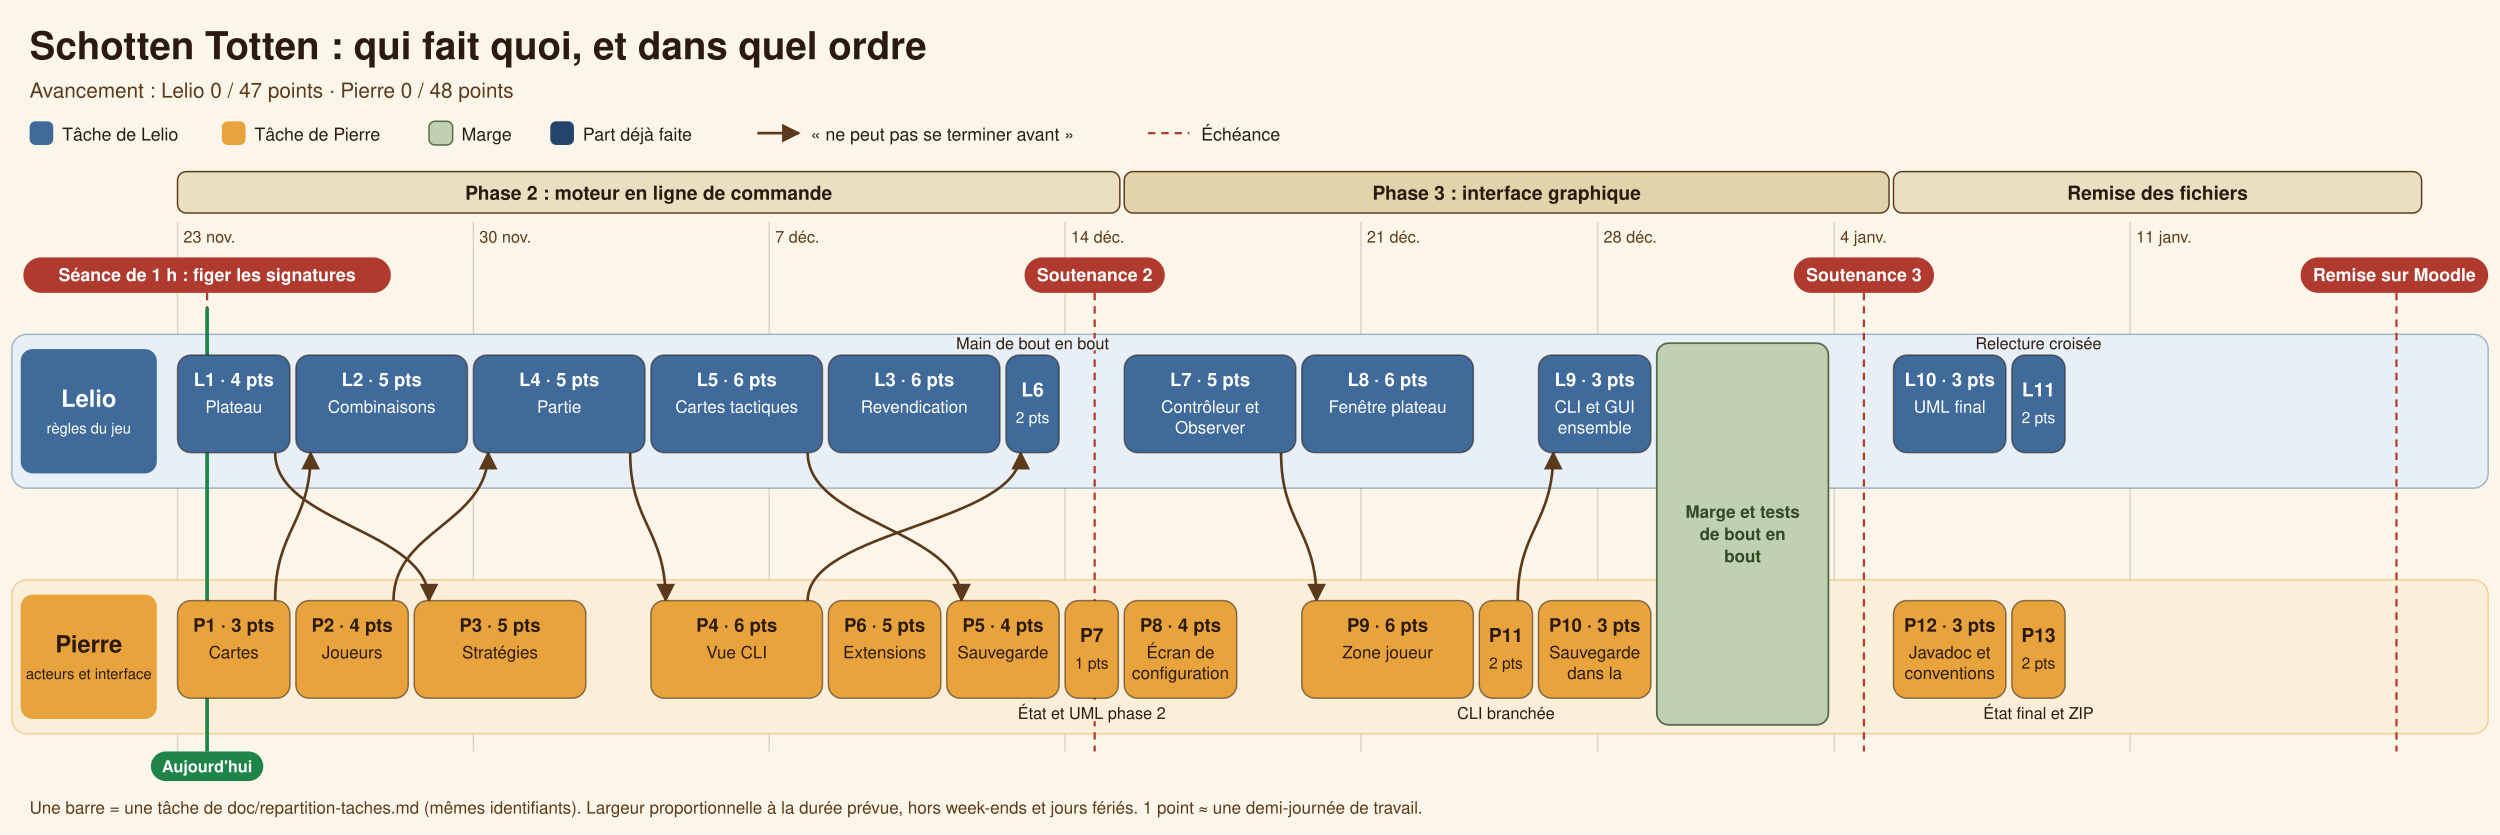
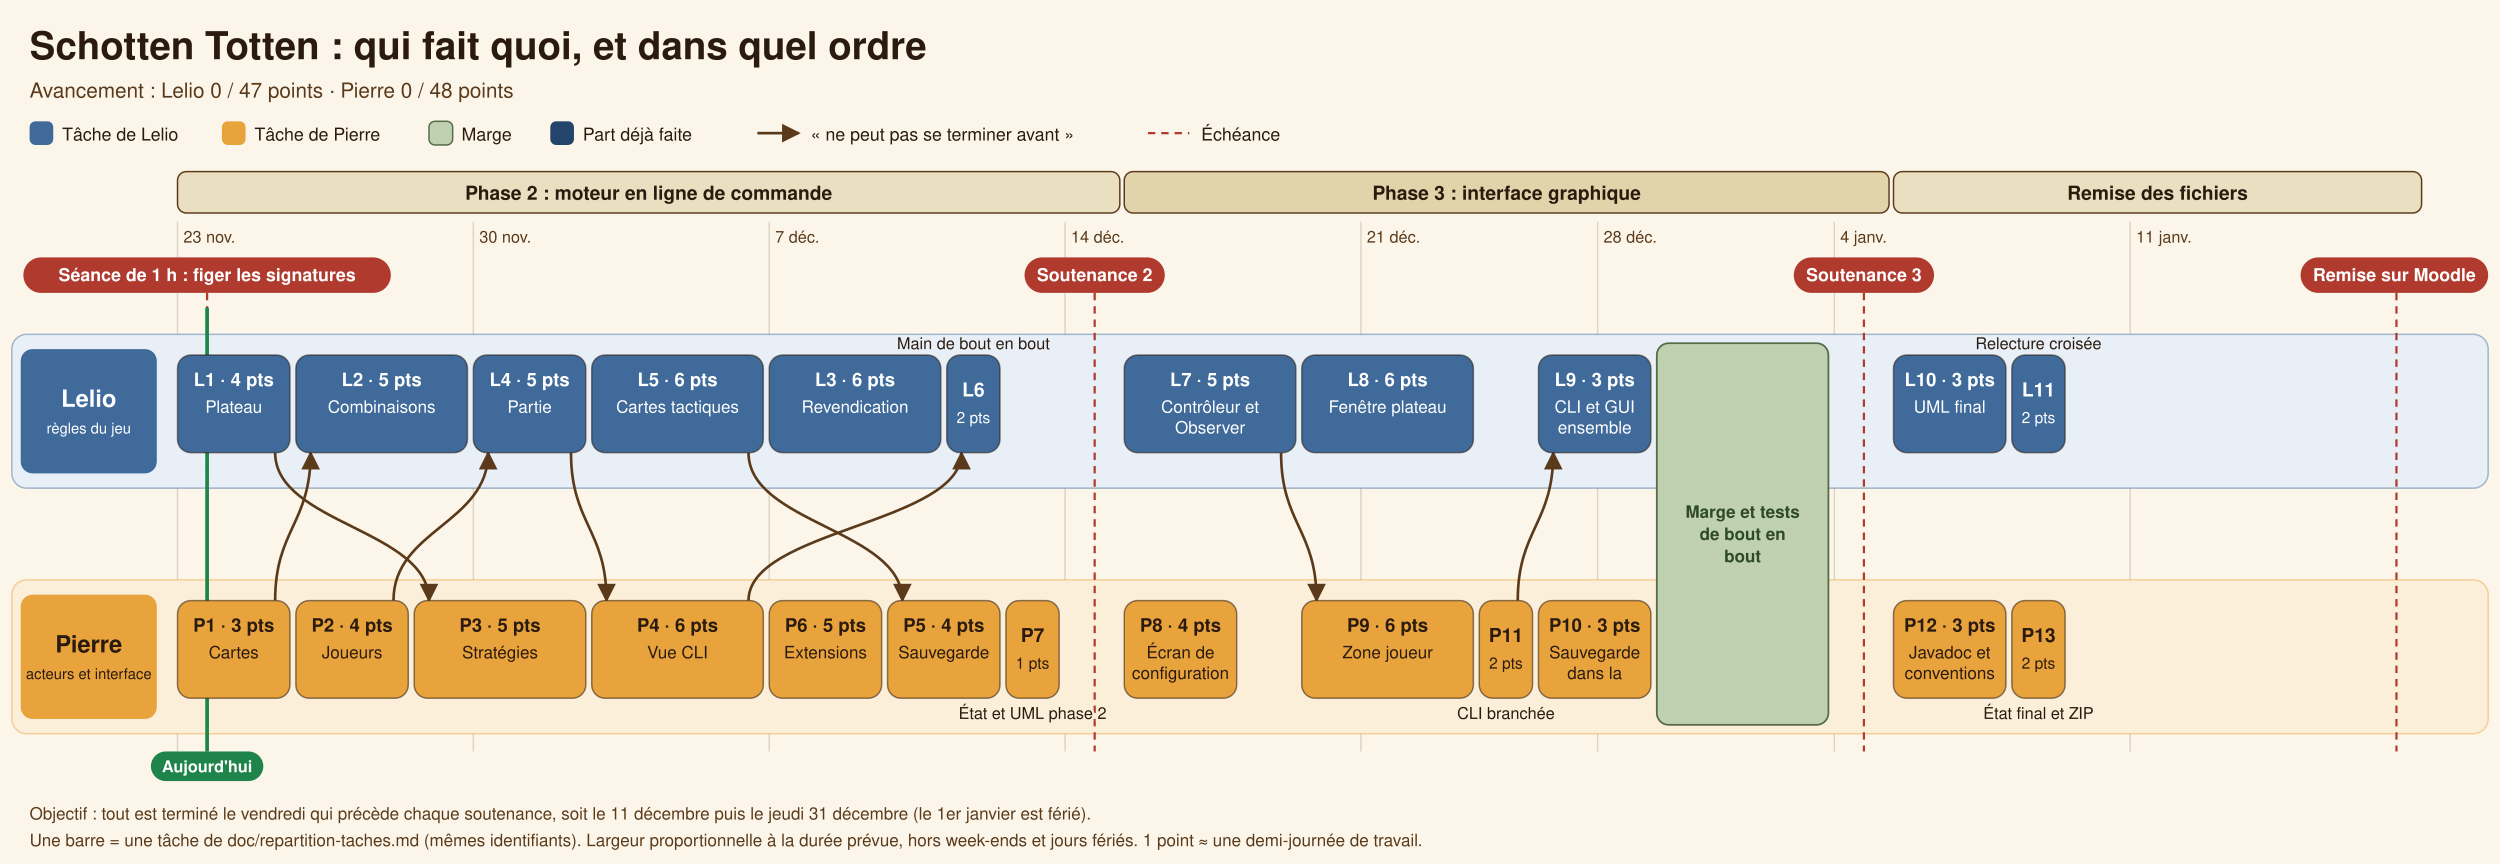
- <svg xmlns="http://www.w3.org/2000/svg" width="1690" height="564" viewBox="0 0 1690 564" font-family="'Segoe UI', Helvetica, Arial, sans-serif" role="img" aria-label="Planning et progression du projet Schotten Totten">
+ <svg xmlns="http://www.w3.org/2000/svg" width="1690" height="584" viewBox="0 0 1690 584" font-family="'Segoe UI', Helvetica, Arial, sans-serif" role="img" aria-label="Planning et progression du projet Schotten Totten">
  <defs>
    <marker id="pointe" viewBox="0 0 10 10" refX="9" refY="5" markerWidth="7" markerHeight="7" orient="auto-start-reverse">
      <path d="M0 0 L10 5 L0 10 z" fill="#5A3A1B" />
    </marker>
  </defs>
-   <rect width="1690" height="564" fill="#FBF6E9" />
+   <rect width="1690" height="584" fill="#FBF6E9" />
  <text x="20" y="40" font-size="26" font-weight="700" fill="#2B1B0E">Schotten Totten : qui fait quoi, et dans quel ordre</text>
  <text x="20" y="66" font-size="14" fill="#5A3A1B">Avancement : Lelio 0 / 47 points · Pierre 0 / 48 points</text>
  <g font-size="12" fill="#2B1B0E">
    <rect x="20" y="82" width="16" height="16" rx="4" fill="#3F6A9A" />
    <text x="42" y="95">Tâche de Lelio</text>
    <rect x="150" y="82" width="16" height="16" rx="4" fill="#E8A33D" />
    <text x="172" y="95">Tâche de Pierre</text>
    <rect x="290" y="82" width="16" height="16" rx="4" fill="#BFD1B0" stroke="#566B47" />
    <text x="312" y="95">Marge</text>
    <rect x="372" y="82" width="16" height="16" rx="4" fill="#24456B" />
    <text x="394" y="95">Part déjà faite</text>
    <path d="M512 90 H540" stroke="#5A3A1B" stroke-width="1.8" marker-end="url(#pointe)" />
    <text x="548" y="95">« ne peut pas se terminer avant »</text>
    <line x1="776" y1="90" x2="804" y2="90" stroke="#B03A2E" stroke-width="1.5" stroke-dasharray="5 4" />
    <text x="812" y="95">Échéance</text>
  </g>
  <rect x="120" y="116" width="637" height="28" rx="6" fill="#EADFC0" stroke="#5A3A1B" stroke-width="1" />
  <text x="438.5" y="135" text-anchor="middle" font-size="13" font-weight="700" fill="#2B1B0E">Phase 2 : moteur en ligne de commande</text>
  <rect x="760" y="116" width="517" height="28" rx="6" fill="#E2D4AA" stroke="#5A3A1B" stroke-width="1" />
  <text x="1018.5" y="135" text-anchor="middle" font-size="13" font-weight="700" fill="#2B1B0E">Phase 3 : interface graphique</text>
  <rect x="1280" y="116" width="357" height="28" rx="6" fill="#EADFC0" stroke="#5A3A1B" stroke-width="1" />
  <text x="1458.5" y="135" text-anchor="middle" font-size="13" font-weight="700" fill="#2B1B0E">Remise des fichiers</text>
  <line x1="120" y1="150" x2="120" y2="508" stroke="#5A3A1B" stroke-opacity="0.18" />
  <text x="124" y="164" font-size="11" fill="#5A3A1B">23 nov.</text>
  <line x1="320" y1="150" x2="320" y2="508" stroke="#5A3A1B" stroke-opacity="0.18" />
  <text x="324" y="164" font-size="11" fill="#5A3A1B">30 nov.</text>
  <line x1="520" y1="150" x2="520" y2="508" stroke="#5A3A1B" stroke-opacity="0.18" />
  <text x="524" y="164" font-size="11" fill="#5A3A1B">7 déc.</text>
  <line x1="720" y1="150" x2="720" y2="508" stroke="#5A3A1B" stroke-opacity="0.18" />
  <text x="724" y="164" font-size="11" fill="#5A3A1B">14 déc.</text>
  <line x1="920" y1="150" x2="920" y2="508" stroke="#5A3A1B" stroke-opacity="0.18" />
  <text x="924" y="164" font-size="11" fill="#5A3A1B">21 déc.</text>
  <line x1="1080" y1="150" x2="1080" y2="508" stroke="#5A3A1B" stroke-opacity="0.18" />
  <text x="1084" y="164" font-size="11" fill="#5A3A1B">28 déc.</text>
  <line x1="1240" y1="150" x2="1240" y2="508" stroke="#5A3A1B" stroke-opacity="0.18" />
  <text x="1244" y="164" font-size="11" fill="#5A3A1B">4 janv.</text>
  <line x1="1440" y1="150" x2="1440" y2="508" stroke="#5A3A1B" stroke-opacity="0.18" />
  <text x="1444" y="164" font-size="11" fill="#5A3A1B">11 janv.</text>
  <rect x="8" y="226" width="1674" height="104" rx="10" fill="#E8EFF7" stroke="#3F6A9A" stroke-opacity="0.45" />
  <rect x="14" y="236" width="92" height="84" rx="8" fill="#3F6A9A" />
  <text x="60" y="275" text-anchor="middle" font-size="16" font-weight="700" fill="#FFFFFF">Lelio</text>
  <text x="60" y="293" text-anchor="middle" font-size="10" fill="#FFFFFF">règles du jeu</text>
  <rect x="8" y="392" width="1674" height="104" rx="10" fill="#FBEFD9" stroke="#E8A33D" stroke-opacity="0.45" />
  <rect x="14" y="402" width="92" height="84" rx="8" fill="#E8A33D" />
  <text x="60" y="441" text-anchor="middle" font-size="16" font-weight="700" fill="#2B1B0E">Pierre</text>
  <text x="60" y="459" text-anchor="middle" font-size="10" fill="#2B1B0E">acteurs et interface</text>
  <rect x="1120" y="232" width="116" height="258" rx="8" fill="#BFD1B0" stroke="#566B47" stroke-width="1.2" />
  <text x="1178" y="350" text-anchor="middle" font-size="11.5" font-weight="700" fill="#2F4B25">Marge et tests</text>
  <text x="1178" y="365" text-anchor="middle" font-size="11.5" font-weight="700" fill="#2F4B25">de bout en</text>
  <text x="1178" y="380" text-anchor="middle" font-size="11.5" font-weight="700" fill="#2F4B25">bout</text>
  <line x1="140" y1="198" x2="140" y2="508" stroke="#B03A2E" stroke-width="1.5" stroke-dasharray="5 4" />
  <rect x="15.8" y="174" width="248.4" height="24" rx="12" fill="#B03A2E" />
  <text x="140" y="190" text-anchor="middle" font-size="12" font-weight="700" fill="#FFFFFF">Séance de 1 h : figer les signatures</text>
  <line x1="740" y1="198" x2="740" y2="508" stroke="#B03A2E" stroke-width="1.5" stroke-dasharray="5 4" />
  <rect x="692.6" y="174" width="94.8" height="24" rx="12" fill="#B03A2E" />
  <text x="740" y="190" text-anchor="middle" font-size="12" font-weight="700" fill="#FFFFFF">Soutenance 2</text>
  <line x1="1260" y1="198" x2="1260" y2="508" stroke="#B03A2E" stroke-width="1.5" stroke-dasharray="5 4" />
  <rect x="1212.6" y="174" width="94.8" height="24" rx="12" fill="#B03A2E" />
  <text x="1260" y="190" text-anchor="middle" font-size="12" font-weight="700" fill="#FFFFFF">Soutenance 3</text>
  <line x1="1620" y1="198" x2="1620" y2="508" stroke="#B03A2E" stroke-width="1.5" stroke-dasharray="5 4" />
  <rect x="1555.2" y="174" width="126.8" height="24" rx="12" fill="#B03A2E" />
  <text x="1618.6" y="190" text-anchor="middle" font-size="12" font-weight="700" fill="#FFFFFF">Remise sur Moodle</text>
  <line x1="140" y1="208" x2="140" y2="508" stroke="#1E8449" stroke-width="2.5" />
  <rect x="102" y="508" width="76" height="20" rx="10" fill="#1E8449" />
  <text x="140" y="522" text-anchor="middle" font-size="11" font-weight="700" fill="#FFFFFF">Aujourd'hui</text>
  <path d="M186 406 C186 358 210 354 210 306" fill="none" stroke="#5A3A1B" stroke-width="1.8" marker-end="url(#pointe)" />
  <path d="M186 306 C186 354 290 358 290 406" fill="none" stroke="#5A3A1B" stroke-width="1.8" marker-end="url(#pointe)" />
  <path d="M266 406 C266 358 330 354 330 306" fill="none" stroke="#5A3A1B" stroke-width="1.8" marker-end="url(#pointe)" />
-   <path d="M426 306 C426 354 450 358 450 406" fill="none" stroke="#5A3A1B" stroke-width="1.8" marker-end="url(#pointe)" />
-   <path d="M546 306 C546 354 650 358 650 406" fill="none" stroke="#5A3A1B" stroke-width="1.8" marker-end="url(#pointe)" />
-   <path d="M546 406 C546 358 690 354 690 306" fill="none" stroke="#5A3A1B" stroke-width="1.8" marker-end="url(#pointe)" />
+   <path d="M386 306 C386 354 410 358 410 406" fill="none" stroke="#5A3A1B" stroke-width="1.8" marker-end="url(#pointe)" />
+   <path d="M506 306 C506 354 610 358 610 406" fill="none" stroke="#5A3A1B" stroke-width="1.8" marker-end="url(#pointe)" />
+   <path d="M506 406 C506 358 650 354 650 306" fill="none" stroke="#5A3A1B" stroke-width="1.8" marker-end="url(#pointe)" />
  <path d="M866 306 C866 354 890 358 890 406" fill="none" stroke="#5A3A1B" stroke-width="1.8" marker-end="url(#pointe)" />
  <path d="M1026 406 C1026 358 1050 354 1050 306" fill="none" stroke="#5A3A1B" stroke-width="1.8" marker-end="url(#pointe)" />
  <clipPath id="c-L1">
    <rect x="120" y="240" width="76" height="66" rx="9" />
  </clipPath>
  <rect x="120" y="240" width="76" height="66" rx="9" fill="#3F6A9A" stroke="#2B1B0E" stroke-opacity="0.55" />
  <text x="158" y="261" text-anchor="middle" font-size="12.5" font-weight="700" fill="#FFFFFF">L1 · 4 pts</text>
  <text x="158" y="279" text-anchor="middle" font-size="11.5" fill="#FFFFFF">Plateau</text>
  <clipPath id="c-L2">
    <rect x="200" y="240" width="116" height="66" rx="9" />
  </clipPath>
  <rect x="200" y="240" width="116" height="66" rx="9" fill="#3F6A9A" stroke="#2B1B0E" stroke-opacity="0.55" />
  <text x="258" y="261" text-anchor="middle" font-size="12.5" font-weight="700" fill="#FFFFFF">L2 · 5 pts</text>
  <text x="258" y="279" text-anchor="middle" font-size="11.5" fill="#FFFFFF">Combinaisons</text>
  <clipPath id="c-L4">
-     <rect x="320" y="240" width="116" height="66" rx="9" />
-   </clipPath>
-   <rect x="320" y="240" width="116" height="66" rx="9" fill="#3F6A9A" stroke="#2B1B0E" stroke-opacity="0.55" />
-   <text x="378" y="261" text-anchor="middle" font-size="12.5" font-weight="700" fill="#FFFFFF">L4 · 5 pts</text>
-   <text x="378" y="279" text-anchor="middle" font-size="11.5" fill="#FFFFFF">Partie</text>
+     <rect x="320" y="240" width="76" height="66" rx="9" />
+   </clipPath>
+   <rect x="320" y="240" width="76" height="66" rx="9" fill="#3F6A9A" stroke="#2B1B0E" stroke-opacity="0.55" />
+   <text x="358" y="261" text-anchor="middle" font-size="12.5" font-weight="700" fill="#FFFFFF">L4 · 5 pts</text>
+   <text x="358" y="279" text-anchor="middle" font-size="11.5" fill="#FFFFFF">Partie</text>
  <clipPath id="c-L5">
-     <rect x="440" y="240" width="116" height="66" rx="9" />
-   </clipPath>
-   <rect x="440" y="240" width="116" height="66" rx="9" fill="#3F6A9A" stroke="#2B1B0E" stroke-opacity="0.55" />
-   <text x="498" y="261" text-anchor="middle" font-size="12.5" font-weight="700" fill="#FFFFFF">L5 · 6 pts</text>
-   <text x="498" y="279" text-anchor="middle" font-size="11.5" fill="#FFFFFF">Cartes tactiques</text>
+     <rect x="400" y="240" width="116" height="66" rx="9" />
+   </clipPath>
+   <rect x="400" y="240" width="116" height="66" rx="9" fill="#3F6A9A" stroke="#2B1B0E" stroke-opacity="0.55" />
+   <text x="458" y="261" text-anchor="middle" font-size="12.5" font-weight="700" fill="#FFFFFF">L5 · 6 pts</text>
+   <text x="458" y="279" text-anchor="middle" font-size="11.5" fill="#FFFFFF">Cartes tactiques</text>
  <clipPath id="c-L3">
-     <rect x="560" y="240" width="116" height="66" rx="9" />
-   </clipPath>
-   <rect x="560" y="240" width="116" height="66" rx="9" fill="#3F6A9A" stroke="#2B1B0E" stroke-opacity="0.55" />
-   <text x="618" y="261" text-anchor="middle" font-size="12.5" font-weight="700" fill="#FFFFFF">L3 · 6 pts</text>
-   <text x="618" y="279" text-anchor="middle" font-size="11.5" fill="#FFFFFF">Revendication</text>
+     <rect x="520" y="240" width="116" height="66" rx="9" />
+   </clipPath>
+   <rect x="520" y="240" width="116" height="66" rx="9" fill="#3F6A9A" stroke="#2B1B0E" stroke-opacity="0.55" />
+   <text x="578" y="261" text-anchor="middle" font-size="12.5" font-weight="700" fill="#FFFFFF">L3 · 6 pts</text>
+   <text x="578" y="279" text-anchor="middle" font-size="11.5" fill="#FFFFFF">Revendication</text>
  <clipPath id="c-L6">
-     <rect x="680" y="240" width="36" height="66" rx="9" />
-   </clipPath>
-   <rect x="680" y="240" width="36" height="66" rx="9" fill="#3F6A9A" stroke="#2B1B0E" stroke-opacity="0.55" />
-   <text x="698" y="268" text-anchor="middle" font-size="13" font-weight="700" fill="#FFFFFF">L6</text>
-   <text x="698" y="286" text-anchor="middle" font-size="10.5" fill="#FFFFFF">2 pts</text>
-   <text x="698" y="236" text-anchor="middle" font-size="11" fill="#2B1B0E" stroke="#E8EFF7" stroke-width="3" paint-order="stroke">Main de bout en bout</text>
+     <rect x="640" y="240" width="36" height="66" rx="9" />
+   </clipPath>
+   <rect x="640" y="240" width="36" height="66" rx="9" fill="#3F6A9A" stroke="#2B1B0E" stroke-opacity="0.55" />
+   <text x="658" y="268" text-anchor="middle" font-size="13" font-weight="700" fill="#FFFFFF">L6</text>
+   <text x="658" y="286" text-anchor="middle" font-size="10.5" fill="#FFFFFF">2 pts</text>
+   <text x="658" y="236" text-anchor="middle" font-size="11" fill="#2B1B0E" stroke="#E8EFF7" stroke-width="3" paint-order="stroke">Main de bout en bout</text>
  <clipPath id="c-L7">
    <rect x="760" y="240" width="116" height="66" rx="9" />
  </clipPath>
  <rect x="760" y="240" width="116" height="66" rx="9" fill="#3F6A9A" stroke="#2B1B0E" stroke-opacity="0.55" />
  <text x="818" y="261" text-anchor="middle" font-size="12.5" font-weight="700" fill="#FFFFFF">L7 · 5 pts</text>
  <text x="818" y="279" text-anchor="middle" font-size="11.5" fill="#FFFFFF">Contrôleur et</text>
  <text x="818" y="293" text-anchor="middle" font-size="11.5" fill="#FFFFFF">Observer</text>
  <clipPath id="c-L8">
    <rect x="880" y="240" width="116" height="66" rx="9" />
  </clipPath>
  <rect x="880" y="240" width="116" height="66" rx="9" fill="#3F6A9A" stroke="#2B1B0E" stroke-opacity="0.55" />
  <text x="938" y="261" text-anchor="middle" font-size="12.5" font-weight="700" fill="#FFFFFF">L8 · 6 pts</text>
  <text x="938" y="279" text-anchor="middle" font-size="11.5" fill="#FFFFFF">Fenêtre plateau</text>
  <clipPath id="c-L9">
    <rect x="1040" y="240" width="76" height="66" rx="9" />
  </clipPath>
  <rect x="1040" y="240" width="76" height="66" rx="9" fill="#3F6A9A" stroke="#2B1B0E" stroke-opacity="0.55" />
  <text x="1078" y="261" text-anchor="middle" font-size="12.5" font-weight="700" fill="#FFFFFF">L9 · 3 pts</text>
  <text x="1078" y="279" text-anchor="middle" font-size="11.5" fill="#FFFFFF">CLI et GUI</text>
  <text x="1078" y="293" text-anchor="middle" font-size="11.5" fill="#FFFFFF">ensemble</text>
  <clipPath id="c-L10">
    <rect x="1280" y="240" width="76" height="66" rx="9" />
  </clipPath>
  <rect x="1280" y="240" width="76" height="66" rx="9" fill="#3F6A9A" stroke="#2B1B0E" stroke-opacity="0.55" />
  <text x="1318" y="261" text-anchor="middle" font-size="12.5" font-weight="700" fill="#FFFFFF">L10 · 3 pts</text>
  <text x="1318" y="279" text-anchor="middle" font-size="11.5" fill="#FFFFFF">UML final</text>
  <clipPath id="c-L11">
    <rect x="1360" y="240" width="36" height="66" rx="9" />
  </clipPath>
  <rect x="1360" y="240" width="36" height="66" rx="9" fill="#3F6A9A" stroke="#2B1B0E" stroke-opacity="0.55" />
  <text x="1378" y="268" text-anchor="middle" font-size="13" font-weight="700" fill="#FFFFFF">L11</text>
  <text x="1378" y="286" text-anchor="middle" font-size="10.5" fill="#FFFFFF">2 pts</text>
  <text x="1378" y="236" text-anchor="middle" font-size="11" fill="#2B1B0E" stroke="#E8EFF7" stroke-width="3" paint-order="stroke">Relecture croisée</text>
  <clipPath id="c-P1">
    <rect x="120" y="406" width="76" height="66" rx="9" />
  </clipPath>
  <rect x="120" y="406" width="76" height="66" rx="9" fill="#E8A33D" stroke="#2B1B0E" stroke-opacity="0.55" />
  <text x="158" y="427" text-anchor="middle" font-size="12.5" font-weight="700" fill="#2B1B0E">P1 · 3 pts</text>
  <text x="158" y="445" text-anchor="middle" font-size="11.5" fill="#2B1B0E">Cartes</text>
  <clipPath id="c-P2">
    <rect x="200" y="406" width="76" height="66" rx="9" />
  </clipPath>
  <rect x="200" y="406" width="76" height="66" rx="9" fill="#E8A33D" stroke="#2B1B0E" stroke-opacity="0.55" />
  <text x="238" y="427" text-anchor="middle" font-size="12.5" font-weight="700" fill="#2B1B0E">P2 · 4 pts</text>
  <text x="238" y="445" text-anchor="middle" font-size="11.5" fill="#2B1B0E">Joueurs</text>
  <clipPath id="c-P3">
    <rect x="280" y="406" width="116" height="66" rx="9" />
  </clipPath>
  <rect x="280" y="406" width="116" height="66" rx="9" fill="#E8A33D" stroke="#2B1B0E" stroke-opacity="0.55" />
  <text x="338" y="427" text-anchor="middle" font-size="12.5" font-weight="700" fill="#2B1B0E">P3 · 5 pts</text>
  <text x="338" y="445" text-anchor="middle" font-size="11.5" fill="#2B1B0E">Stratégies</text>
  <clipPath id="c-P4">
-     <rect x="440" y="406" width="116" height="66" rx="9" />
-   </clipPath>
-   <rect x="440" y="406" width="116" height="66" rx="9" fill="#E8A33D" stroke="#2B1B0E" stroke-opacity="0.55" />
-   <text x="498" y="427" text-anchor="middle" font-size="12.5" font-weight="700" fill="#2B1B0E">P4 · 6 pts</text>
-   <text x="498" y="445" text-anchor="middle" font-size="11.5" fill="#2B1B0E">Vue CLI</text>
+     <rect x="400" y="406" width="116" height="66" rx="9" />
+   </clipPath>
+   <rect x="400" y="406" width="116" height="66" rx="9" fill="#E8A33D" stroke="#2B1B0E" stroke-opacity="0.55" />
+   <text x="458" y="427" text-anchor="middle" font-size="12.5" font-weight="700" fill="#2B1B0E">P4 · 6 pts</text>
+   <text x="458" y="445" text-anchor="middle" font-size="11.5" fill="#2B1B0E">Vue CLI</text>
  <clipPath id="c-P6">
-     <rect x="560" y="406" width="76" height="66" rx="9" />
-   </clipPath>
-   <rect x="560" y="406" width="76" height="66" rx="9" fill="#E8A33D" stroke="#2B1B0E" stroke-opacity="0.55" />
-   <text x="598" y="427" text-anchor="middle" font-size="12.5" font-weight="700" fill="#2B1B0E">P6 · 5 pts</text>
-   <text x="598" y="445" text-anchor="middle" font-size="11.5" fill="#2B1B0E">Extensions</text>
+     <rect x="520" y="406" width="76" height="66" rx="9" />
+   </clipPath>
+   <rect x="520" y="406" width="76" height="66" rx="9" fill="#E8A33D" stroke="#2B1B0E" stroke-opacity="0.55" />
+   <text x="558" y="427" text-anchor="middle" font-size="12.5" font-weight="700" fill="#2B1B0E">P6 · 5 pts</text>
+   <text x="558" y="445" text-anchor="middle" font-size="11.5" fill="#2B1B0E">Extensions</text>
  <clipPath id="c-P5">
-     <rect x="640" y="406" width="76" height="66" rx="9" />
-   </clipPath>
-   <rect x="640" y="406" width="76" height="66" rx="9" fill="#E8A33D" stroke="#2B1B0E" stroke-opacity="0.55" />
-   <text x="678" y="427" text-anchor="middle" font-size="12.5" font-weight="700" fill="#2B1B0E">P5 · 4 pts</text>
-   <text x="678" y="445" text-anchor="middle" font-size="11.5" fill="#2B1B0E">Sauvegarde</text>
+     <rect x="600" y="406" width="76" height="66" rx="9" />
+   </clipPath>
+   <rect x="600" y="406" width="76" height="66" rx="9" fill="#E8A33D" stroke="#2B1B0E" stroke-opacity="0.55" />
+   <text x="638" y="427" text-anchor="middle" font-size="12.5" font-weight="700" fill="#2B1B0E">P5 · 4 pts</text>
+   <text x="638" y="445" text-anchor="middle" font-size="11.5" fill="#2B1B0E">Sauvegarde</text>
  <clipPath id="c-P7">
-     <rect x="720" y="406" width="36" height="66" rx="9" />
-   </clipPath>
-   <rect x="720" y="406" width="36" height="66" rx="9" fill="#E8A33D" stroke="#2B1B0E" stroke-opacity="0.55" />
-   <text x="738" y="434" text-anchor="middle" font-size="13" font-weight="700" fill="#2B1B0E">P7</text>
-   <text x="738" y="452" text-anchor="middle" font-size="10.5" fill="#2B1B0E">1 pts</text>
-   <text x="738" y="486" text-anchor="middle" font-size="11" fill="#2B1B0E" stroke="#FBEFD9" stroke-width="3" paint-order="stroke">État et UML phase 2</text>
+     <rect x="680" y="406" width="36" height="66" rx="9" />
+   </clipPath>
+   <rect x="680" y="406" width="36" height="66" rx="9" fill="#E8A33D" stroke="#2B1B0E" stroke-opacity="0.55" />
+   <text x="698" y="434" text-anchor="middle" font-size="13" font-weight="700" fill="#2B1B0E">P7</text>
+   <text x="698" y="452" text-anchor="middle" font-size="10.5" fill="#2B1B0E">1 pts</text>
+   <text x="698" y="486" text-anchor="middle" font-size="11" fill="#2B1B0E" stroke="#FBEFD9" stroke-width="3" paint-order="stroke">État et UML phase 2</text>
  <clipPath id="c-P8">
    <rect x="760" y="406" width="76" height="66" rx="9" />
  </clipPath>
  <rect x="760" y="406" width="76" height="66" rx="9" fill="#E8A33D" stroke="#2B1B0E" stroke-opacity="0.55" />
  <text x="798" y="427" text-anchor="middle" font-size="12.5" font-weight="700" fill="#2B1B0E">P8 · 4 pts</text>
  <text x="798" y="445" text-anchor="middle" font-size="11.5" fill="#2B1B0E">Écran de</text>
  <text x="798" y="459" text-anchor="middle" font-size="11.5" fill="#2B1B0E">configuration</text>
  <clipPath id="c-P9">
    <rect x="880" y="406" width="116" height="66" rx="9" />
  </clipPath>
  <rect x="880" y="406" width="116" height="66" rx="9" fill="#E8A33D" stroke="#2B1B0E" stroke-opacity="0.55" />
  <text x="938" y="427" text-anchor="middle" font-size="12.5" font-weight="700" fill="#2B1B0E">P9 · 6 pts</text>
  <text x="938" y="445" text-anchor="middle" font-size="11.5" fill="#2B1B0E">Zone joueur</text>
  <clipPath id="c-P11">
    <rect x="1000" y="406" width="36" height="66" rx="9" />
  </clipPath>
  <rect x="1000" y="406" width="36" height="66" rx="9" fill="#E8A33D" stroke="#2B1B0E" stroke-opacity="0.55" />
  <text x="1018" y="434" text-anchor="middle" font-size="13" font-weight="700" fill="#2B1B0E">P11</text>
  <text x="1018" y="452" text-anchor="middle" font-size="10.5" fill="#2B1B0E">2 pts</text>
  <text x="1018" y="486" text-anchor="middle" font-size="11" fill="#2B1B0E" stroke="#FBEFD9" stroke-width="3" paint-order="stroke">CLI branchée</text>
  <clipPath id="c-P10">
    <rect x="1040" y="406" width="76" height="66" rx="9" />
  </clipPath>
  <rect x="1040" y="406" width="76" height="66" rx="9" fill="#E8A33D" stroke="#2B1B0E" stroke-opacity="0.55" />
  <text x="1078" y="427" text-anchor="middle" font-size="12.5" font-weight="700" fill="#2B1B0E">P10 · 3 pts</text>
  <text x="1078" y="445" text-anchor="middle" font-size="11.5" fill="#2B1B0E">Sauvegarde</text>
  <text x="1078" y="459" text-anchor="middle" font-size="11.5" fill="#2B1B0E">dans la</text>
  <clipPath id="c-P12">
    <rect x="1280" y="406" width="76" height="66" rx="9" />
  </clipPath>
  <rect x="1280" y="406" width="76" height="66" rx="9" fill="#E8A33D" stroke="#2B1B0E" stroke-opacity="0.55" />
  <text x="1318" y="427" text-anchor="middle" font-size="12.5" font-weight="700" fill="#2B1B0E">P12 · 3 pts</text>
  <text x="1318" y="445" text-anchor="middle" font-size="11.5" fill="#2B1B0E">Javadoc et</text>
  <text x="1318" y="459" text-anchor="middle" font-size="11.5" fill="#2B1B0E">conventions</text>
  <clipPath id="c-P13">
    <rect x="1360" y="406" width="36" height="66" rx="9" />
  </clipPath>
  <rect x="1360" y="406" width="36" height="66" rx="9" fill="#E8A33D" stroke="#2B1B0E" stroke-opacity="0.55" />
  <text x="1378" y="434" text-anchor="middle" font-size="13" font-weight="700" fill="#2B1B0E">P13</text>
  <text x="1378" y="452" text-anchor="middle" font-size="10.5" fill="#2B1B0E">2 pts</text>
  <text x="1378" y="486" text-anchor="middle" font-size="11" fill="#2B1B0E" stroke="#FBEFD9" stroke-width="3" paint-order="stroke">État final et ZIP</text>
-   <text x="20" y="550" font-size="11.5" fill="#5A3A1B">Une barre = une tâche de doc/repartition-taches.md (mêmes identifiants). Largeur proportionnelle à la durée prévue, hors week-ends et jours fériés. 1 point ≈ une demi-journée de travail.</text>
+   <text x="20" y="554" font-size="11.5" fill="#5A3A1B">Objectif : tout est terminé le vendredi qui précède chaque soutenance, soit le 11 décembre puis le jeudi 31 décembre (le 1er janvier est férié).</text>
+   <text x="20" y="572" font-size="11.5" fill="#5A3A1B">Une barre = une tâche de doc/repartition-taches.md (mêmes identifiants). Largeur proportionnelle à la durée prévue, hors week-ends et jours fériés. 1 point ≈ une demi-journée de travail.</text>
</svg>
